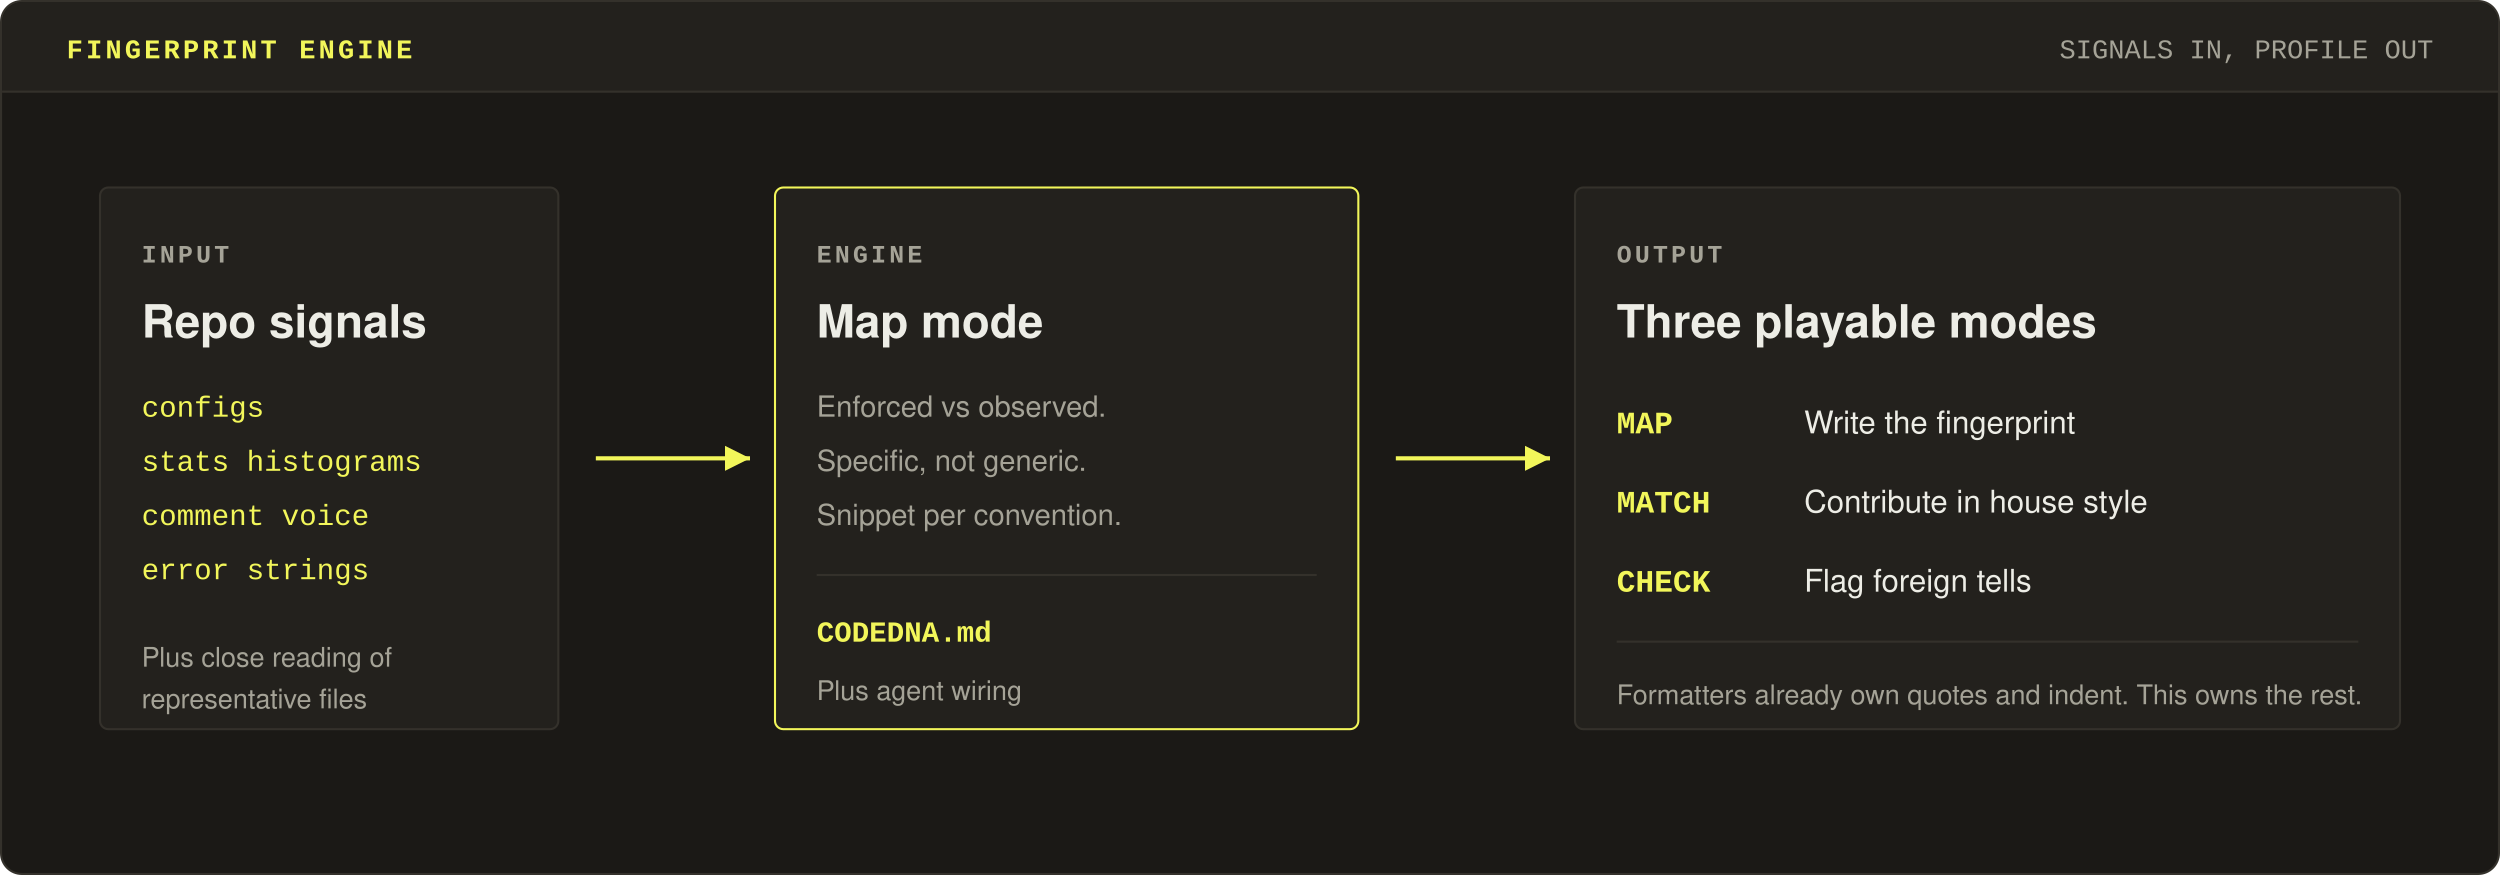
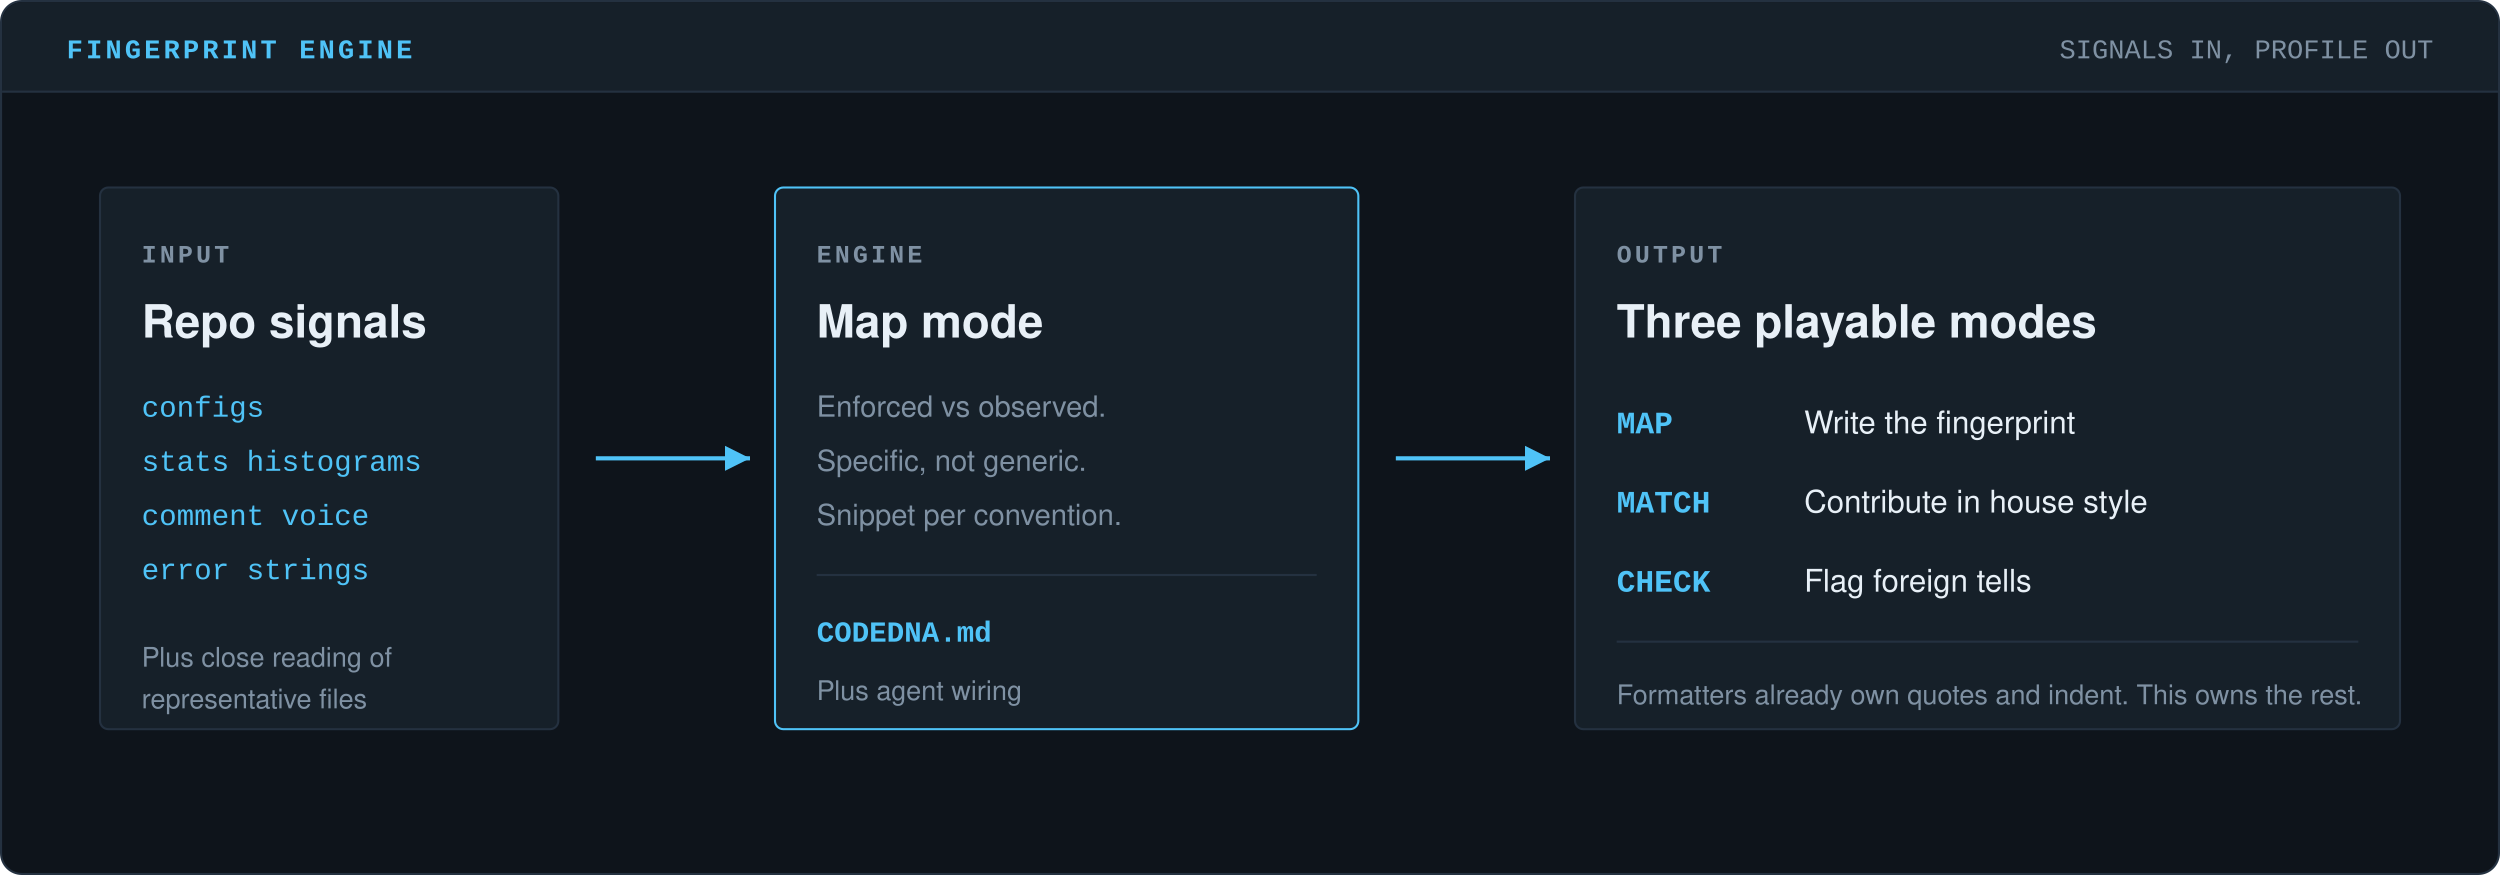
<svg xmlns="http://www.w3.org/2000/svg" viewBox="0 0 1200 420" width="1200" height="420" role="img" aria-labelledby="t d">
  <style>
    .sans{font-family:"Avenir Next","Helvetica Neue",Helvetica,Arial,sans-serif}
    .mono{font-family:ui-monospace,"SF Mono",Menlo,Consolas,"Liberation Mono",monospace}
  </style>
  <defs>
    <marker id="arrow" markerWidth="8" markerHeight="8" refX="6" refY="3" orient="auto">
-       <path d="M0,0 L6,3 L0,6 Z" fill="#F2F65A" />
+       <path d="M0,0 L6,3 L0,6 Z" fill="#4FC3F7" />
    </marker>
  </defs>
-   <rect x="0.5" y="0.5" width="1199" height="419" rx="10" fill="#1B1916" stroke="#34312B" />
-   <path d="M1 44H1199V11a10 10 0 0 0-10-10H11A10 10 0 0 0 1 11Z" fill="#23211D" />
-   <line x1="1" y1="44" x2="1199" y2="44" stroke="#34312B" />
-   <text x="32" y="28" class="mono" font-size="13" font-weight="700" fill="#F2F65A" letter-spacing="1.5">FINGERPRINT ENGINE</text>
-   <text x="1168" y="28" class="mono" font-size="13" fill="#A5A397" text-anchor="end">SIGNALS IN, PROFILE OUT</text>
+   <rect x="0.5" y="0.5" width="1199" height="419" rx="10" fill="#0E141B" stroke="#243140" />
+   <path d="M1 44H1199V11a10 10 0 0 0-10-10H11A10 10 0 0 0 1 11Z" fill="#162029" />
+   <line x1="1" y1="44" x2="1199" y2="44" stroke="#243140" />
+   <text x="32" y="28" class="mono" font-size="13" font-weight="700" fill="#4FC3F7" letter-spacing="1.5">FINGERPRINT ENGINE</text>
+   <text x="1168" y="28" class="mono" font-size="13" fill="#7F91A3" text-anchor="end">SIGNALS IN, PROFILE OUT</text>
  <g transform="translate(48 90)">
-     <rect width="220" height="260" rx="4" fill="#23211D" stroke="#34312B" />
-     <text x="20" y="36" class="mono" font-size="12" font-weight="700" fill="#A5A397" letter-spacing="1.5">INPUT</text>
-     <text x="20" y="72" class="sans" font-size="22" font-weight="700" fill="#EDEDE6">Repo signals</text>
-     <text x="20" y="110" class="mono" font-size="14" fill="#F2F65A">configs</text>
-     <text x="20" y="136" class="mono" font-size="14" fill="#F2F65A">stats histograms</text>
-     <text x="20" y="162" class="mono" font-size="14" fill="#F2F65A">comment voice</text>
-     <text x="20" y="188" class="mono" font-size="14" fill="#F2F65A">error strings</text>
-     <text x="20" y="230" class="sans" font-size="13" fill="#A5A397">Plus close reading of</text>
-     <text x="20" y="250" class="sans" font-size="13" fill="#A5A397">representative files</text>
+     <rect width="220" height="260" rx="4" fill="#162029" stroke="#243140" />
+     <text x="20" y="36" class="mono" font-size="12" font-weight="700" fill="#7F91A3" letter-spacing="1.5">INPUT</text>
+     <text x="20" y="72" class="sans" font-size="22" font-weight="700" fill="#E8F0F7">Repo signals</text>
+     <text x="20" y="110" class="mono" font-size="14" fill="#4FC3F7">configs</text>
+     <text x="20" y="136" class="mono" font-size="14" fill="#4FC3F7">stats histograms</text>
+     <text x="20" y="162" class="mono" font-size="14" fill="#4FC3F7">comment voice</text>
+     <text x="20" y="188" class="mono" font-size="14" fill="#4FC3F7">error strings</text>
+     <text x="20" y="230" class="sans" font-size="13" fill="#7F91A3">Plus close reading of</text>
+     <text x="20" y="250" class="sans" font-size="13" fill="#7F91A3">representative files</text>
  </g>
-   <path d="M286 220H360" stroke="#F2F65A" stroke-width="2" marker-end="url(#arrow)" />
+   <path d="M286 220H360" stroke="#4FC3F7" stroke-width="2" marker-end="url(#arrow)" />
  <g transform="translate(372 90)">
-     <rect width="280" height="260" rx="4" fill="#23211D" stroke="#F2F65A" />
-     <text x="20" y="36" class="mono" font-size="12" font-weight="700" fill="#A5A397" letter-spacing="1.5">ENGINE</text>
-     <text x="20" y="72" class="sans" font-size="22" font-weight="700" fill="#EDEDE6">Map mode</text>
-     <text x="20" y="110" class="sans" font-size="14" fill="#A5A397">Enforced vs observed.</text>
-     <text x="20" y="136" class="sans" font-size="14" fill="#A5A397">Specific, not generic.</text>
-     <text x="20" y="162" class="sans" font-size="14" fill="#A5A397">Snippet per convention.</text>
-     <line x1="20" y1="186" x2="260" y2="186" stroke="#34312B" />
-     <text x="20" y="218" class="mono" font-size="14" font-weight="700" fill="#F2F65A">CODEDNA.md</text>
-     <text x="20" y="246" class="sans" font-size="13" fill="#A5A397">Plus agent wiring</text>
+     <rect width="280" height="260" rx="4" fill="#162029" stroke="#4FC3F7" />
+     <text x="20" y="36" class="mono" font-size="12" font-weight="700" fill="#7F91A3" letter-spacing="1.5">ENGINE</text>
+     <text x="20" y="72" class="sans" font-size="22" font-weight="700" fill="#E8F0F7">Map mode</text>
+     <text x="20" y="110" class="sans" font-size="14" fill="#7F91A3">Enforced vs observed.</text>
+     <text x="20" y="136" class="sans" font-size="14" fill="#7F91A3">Specific, not generic.</text>
+     <text x="20" y="162" class="sans" font-size="14" fill="#7F91A3">Snippet per convention.</text>
+     <line x1="20" y1="186" x2="260" y2="186" stroke="#243140" />
+     <text x="20" y="218" class="mono" font-size="14" font-weight="700" fill="#4FC3F7">CODEDNA.md</text>
+     <text x="20" y="246" class="sans" font-size="13" fill="#7F91A3">Plus agent wiring</text>
  </g>
-   <path d="M670 220H744" stroke="#F2F65A" stroke-width="2" marker-end="url(#arrow)" />
+   <path d="M670 220H744" stroke="#4FC3F7" stroke-width="2" marker-end="url(#arrow)" />
  <g transform="translate(756 90)">
-     <rect width="396" height="260" rx="4" fill="#23211D" stroke="#34312B" />
-     <text x="20" y="36" class="mono" font-size="12" font-weight="700" fill="#A5A397" letter-spacing="1.5">OUTPUT</text>
-     <text x="20" y="72" class="sans" font-size="22" font-weight="700" fill="#EDEDE6">Three playable modes</text>
-     <text x="20" y="118" class="mono" font-size="15" font-weight="700" fill="#F2F65A">MAP</text>
-     <text x="110" y="118" class="sans" font-size="15" fill="#EDEDE6">Write the fingerprint</text>
-     <text x="20" y="156" class="mono" font-size="15" font-weight="700" fill="#F2F65A">MATCH</text>
-     <text x="110" y="156" class="sans" font-size="15" fill="#EDEDE6">Contribute in house style</text>
-     <text x="20" y="194" class="mono" font-size="15" font-weight="700" fill="#F2F65A">CHECK</text>
-     <text x="110" y="194" class="sans" font-size="15" fill="#EDEDE6">Flag foreign tells</text>
-     <line x1="20" y1="218" x2="376" y2="218" stroke="#34312B" />
-     <text x="20" y="248" class="sans" font-size="13" fill="#A5A397">Formatters already own quotes and indent. This owns the rest.</text>
+     <rect width="396" height="260" rx="4" fill="#162029" stroke="#243140" />
+     <text x="20" y="36" class="mono" font-size="12" font-weight="700" fill="#7F91A3" letter-spacing="1.5">OUTPUT</text>
+     <text x="20" y="72" class="sans" font-size="22" font-weight="700" fill="#E8F0F7">Three playable modes</text>
+     <text x="20" y="118" class="mono" font-size="15" font-weight="700" fill="#4FC3F7">MAP</text>
+     <text x="110" y="118" class="sans" font-size="15" fill="#E8F0F7">Write the fingerprint</text>
+     <text x="20" y="156" class="mono" font-size="15" font-weight="700" fill="#4FC3F7">MATCH</text>
+     <text x="110" y="156" class="sans" font-size="15" fill="#E8F0F7">Contribute in house style</text>
+     <text x="20" y="194" class="mono" font-size="15" font-weight="700" fill="#4FC3F7">CHECK</text>
+     <text x="110" y="194" class="sans" font-size="15" fill="#E8F0F7">Flag foreign tells</text>
+     <line x1="20" y1="218" x2="376" y2="218" stroke="#243140" />
+     <text x="20" y="248" class="sans" font-size="13" fill="#7F91A3">Formatters already own quotes and indent. This owns the rest.</text>
  </g>
</svg>
